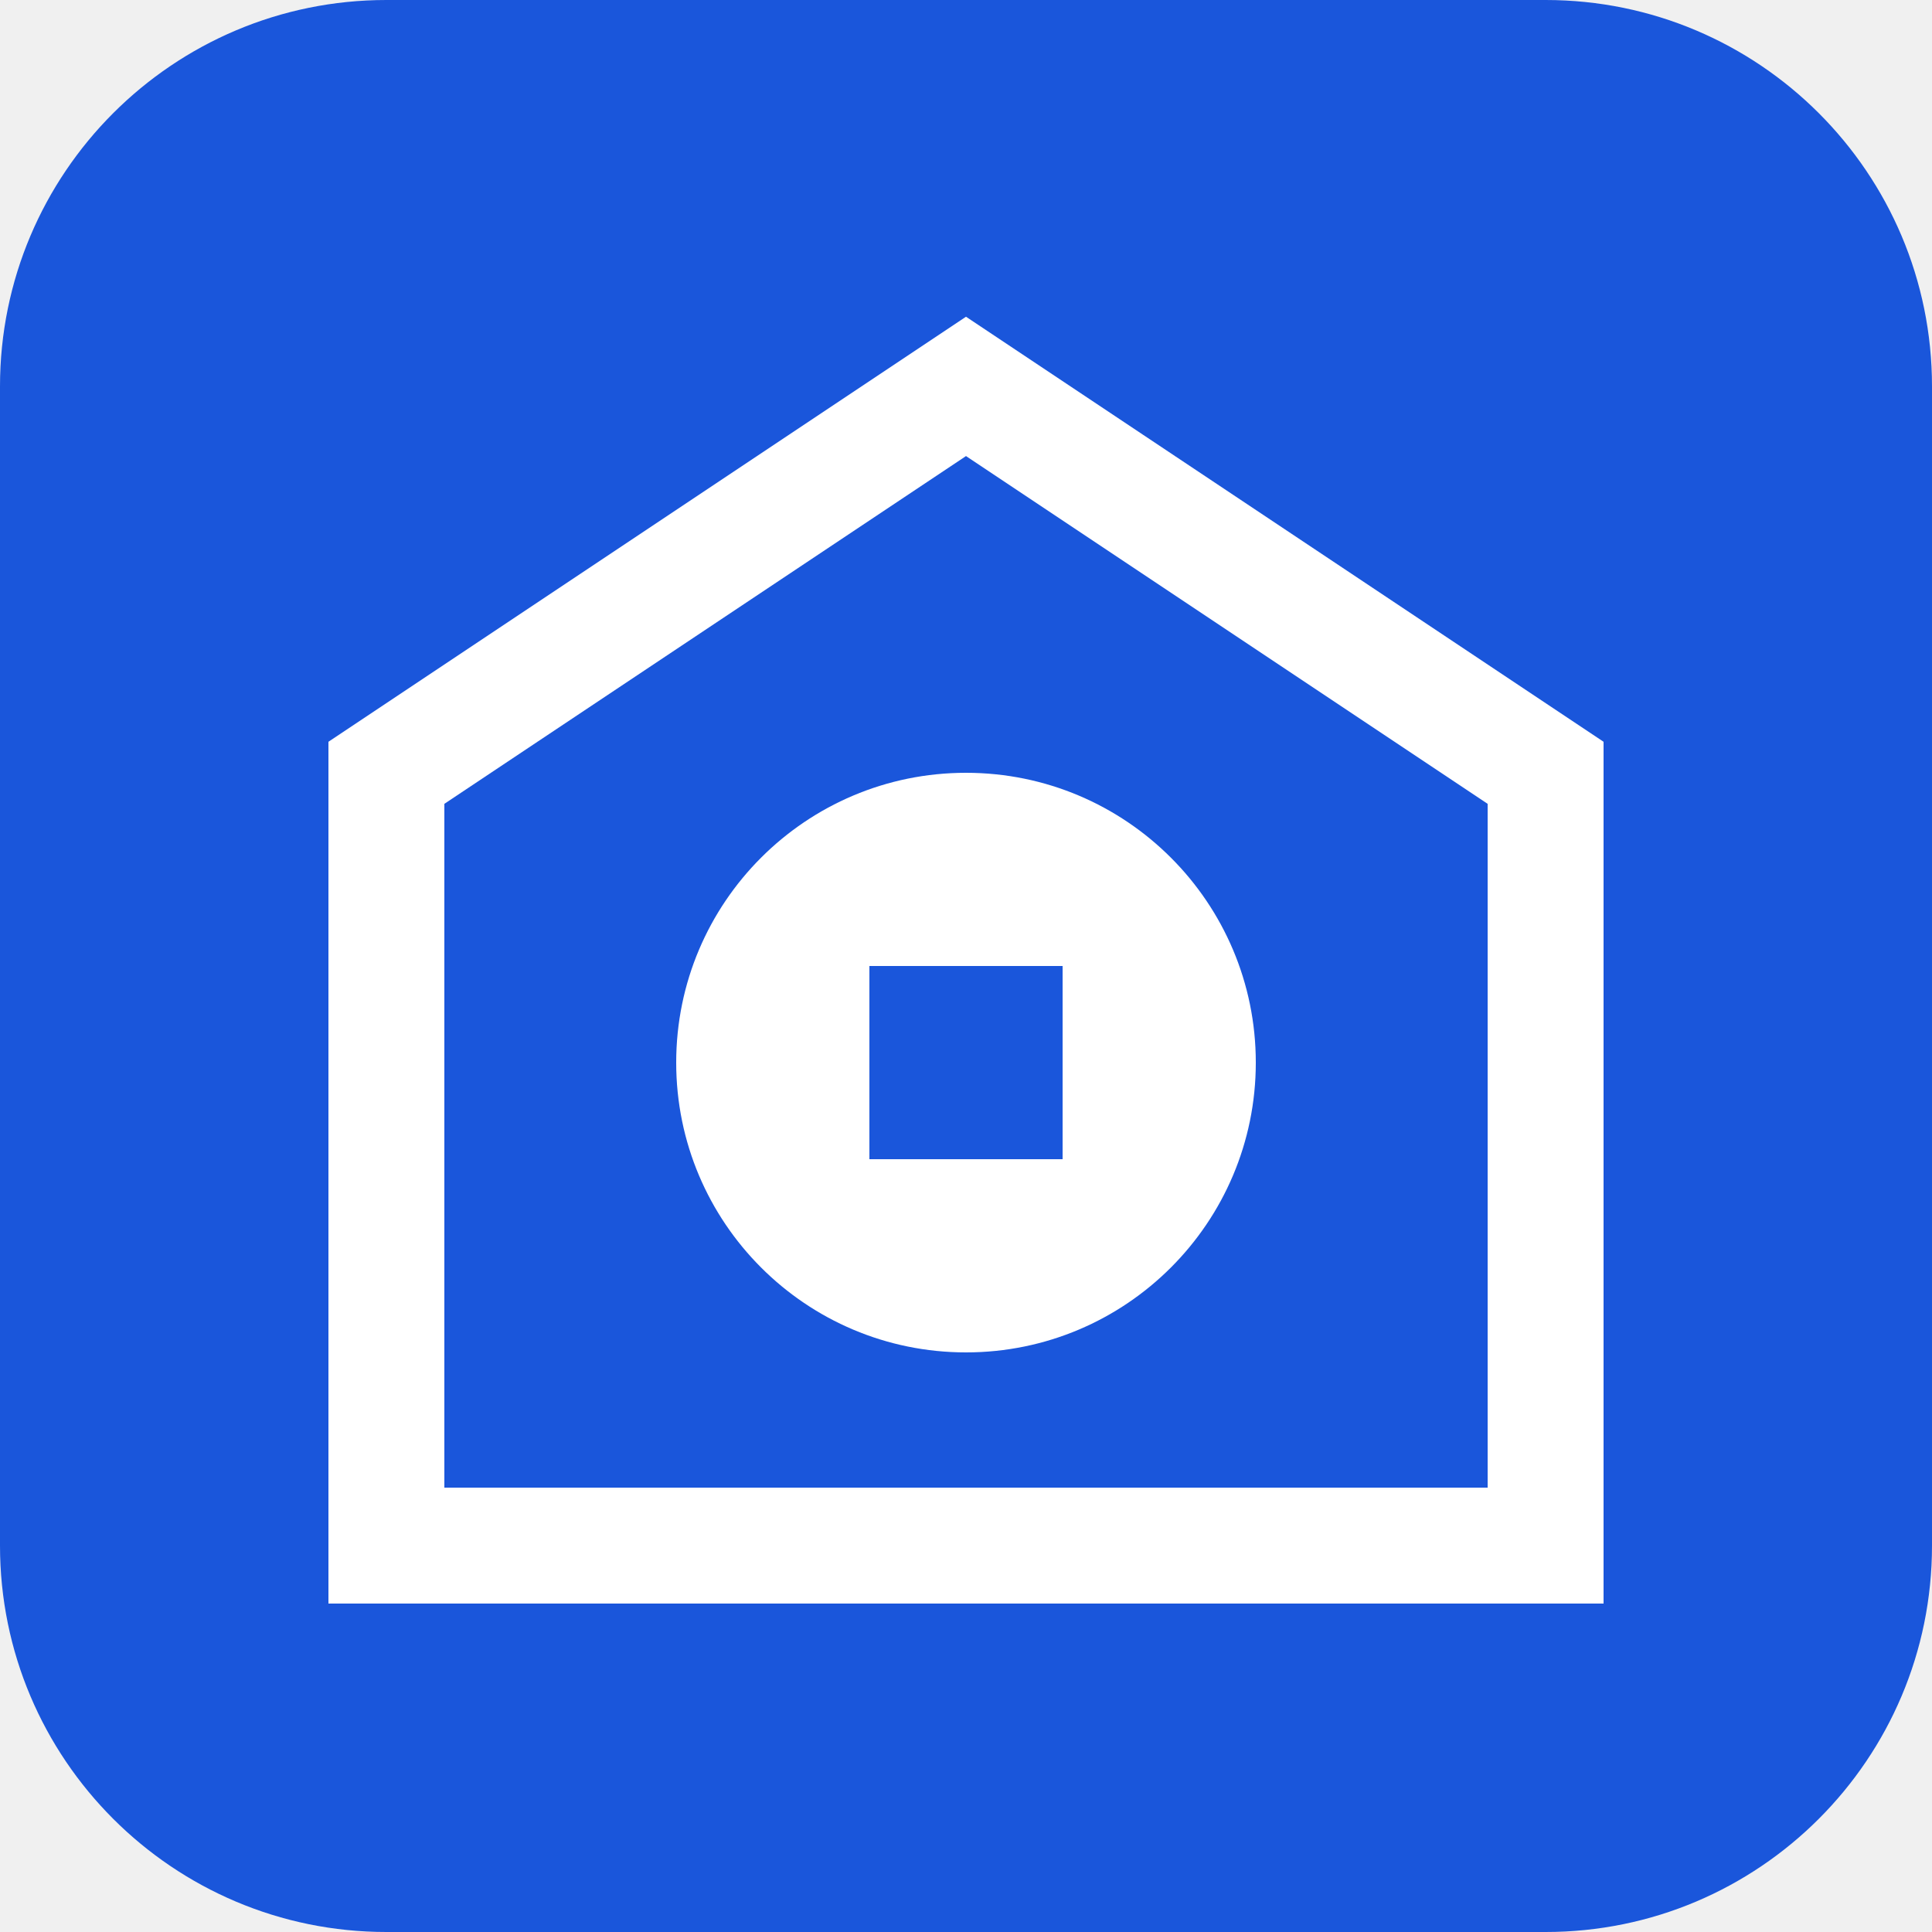
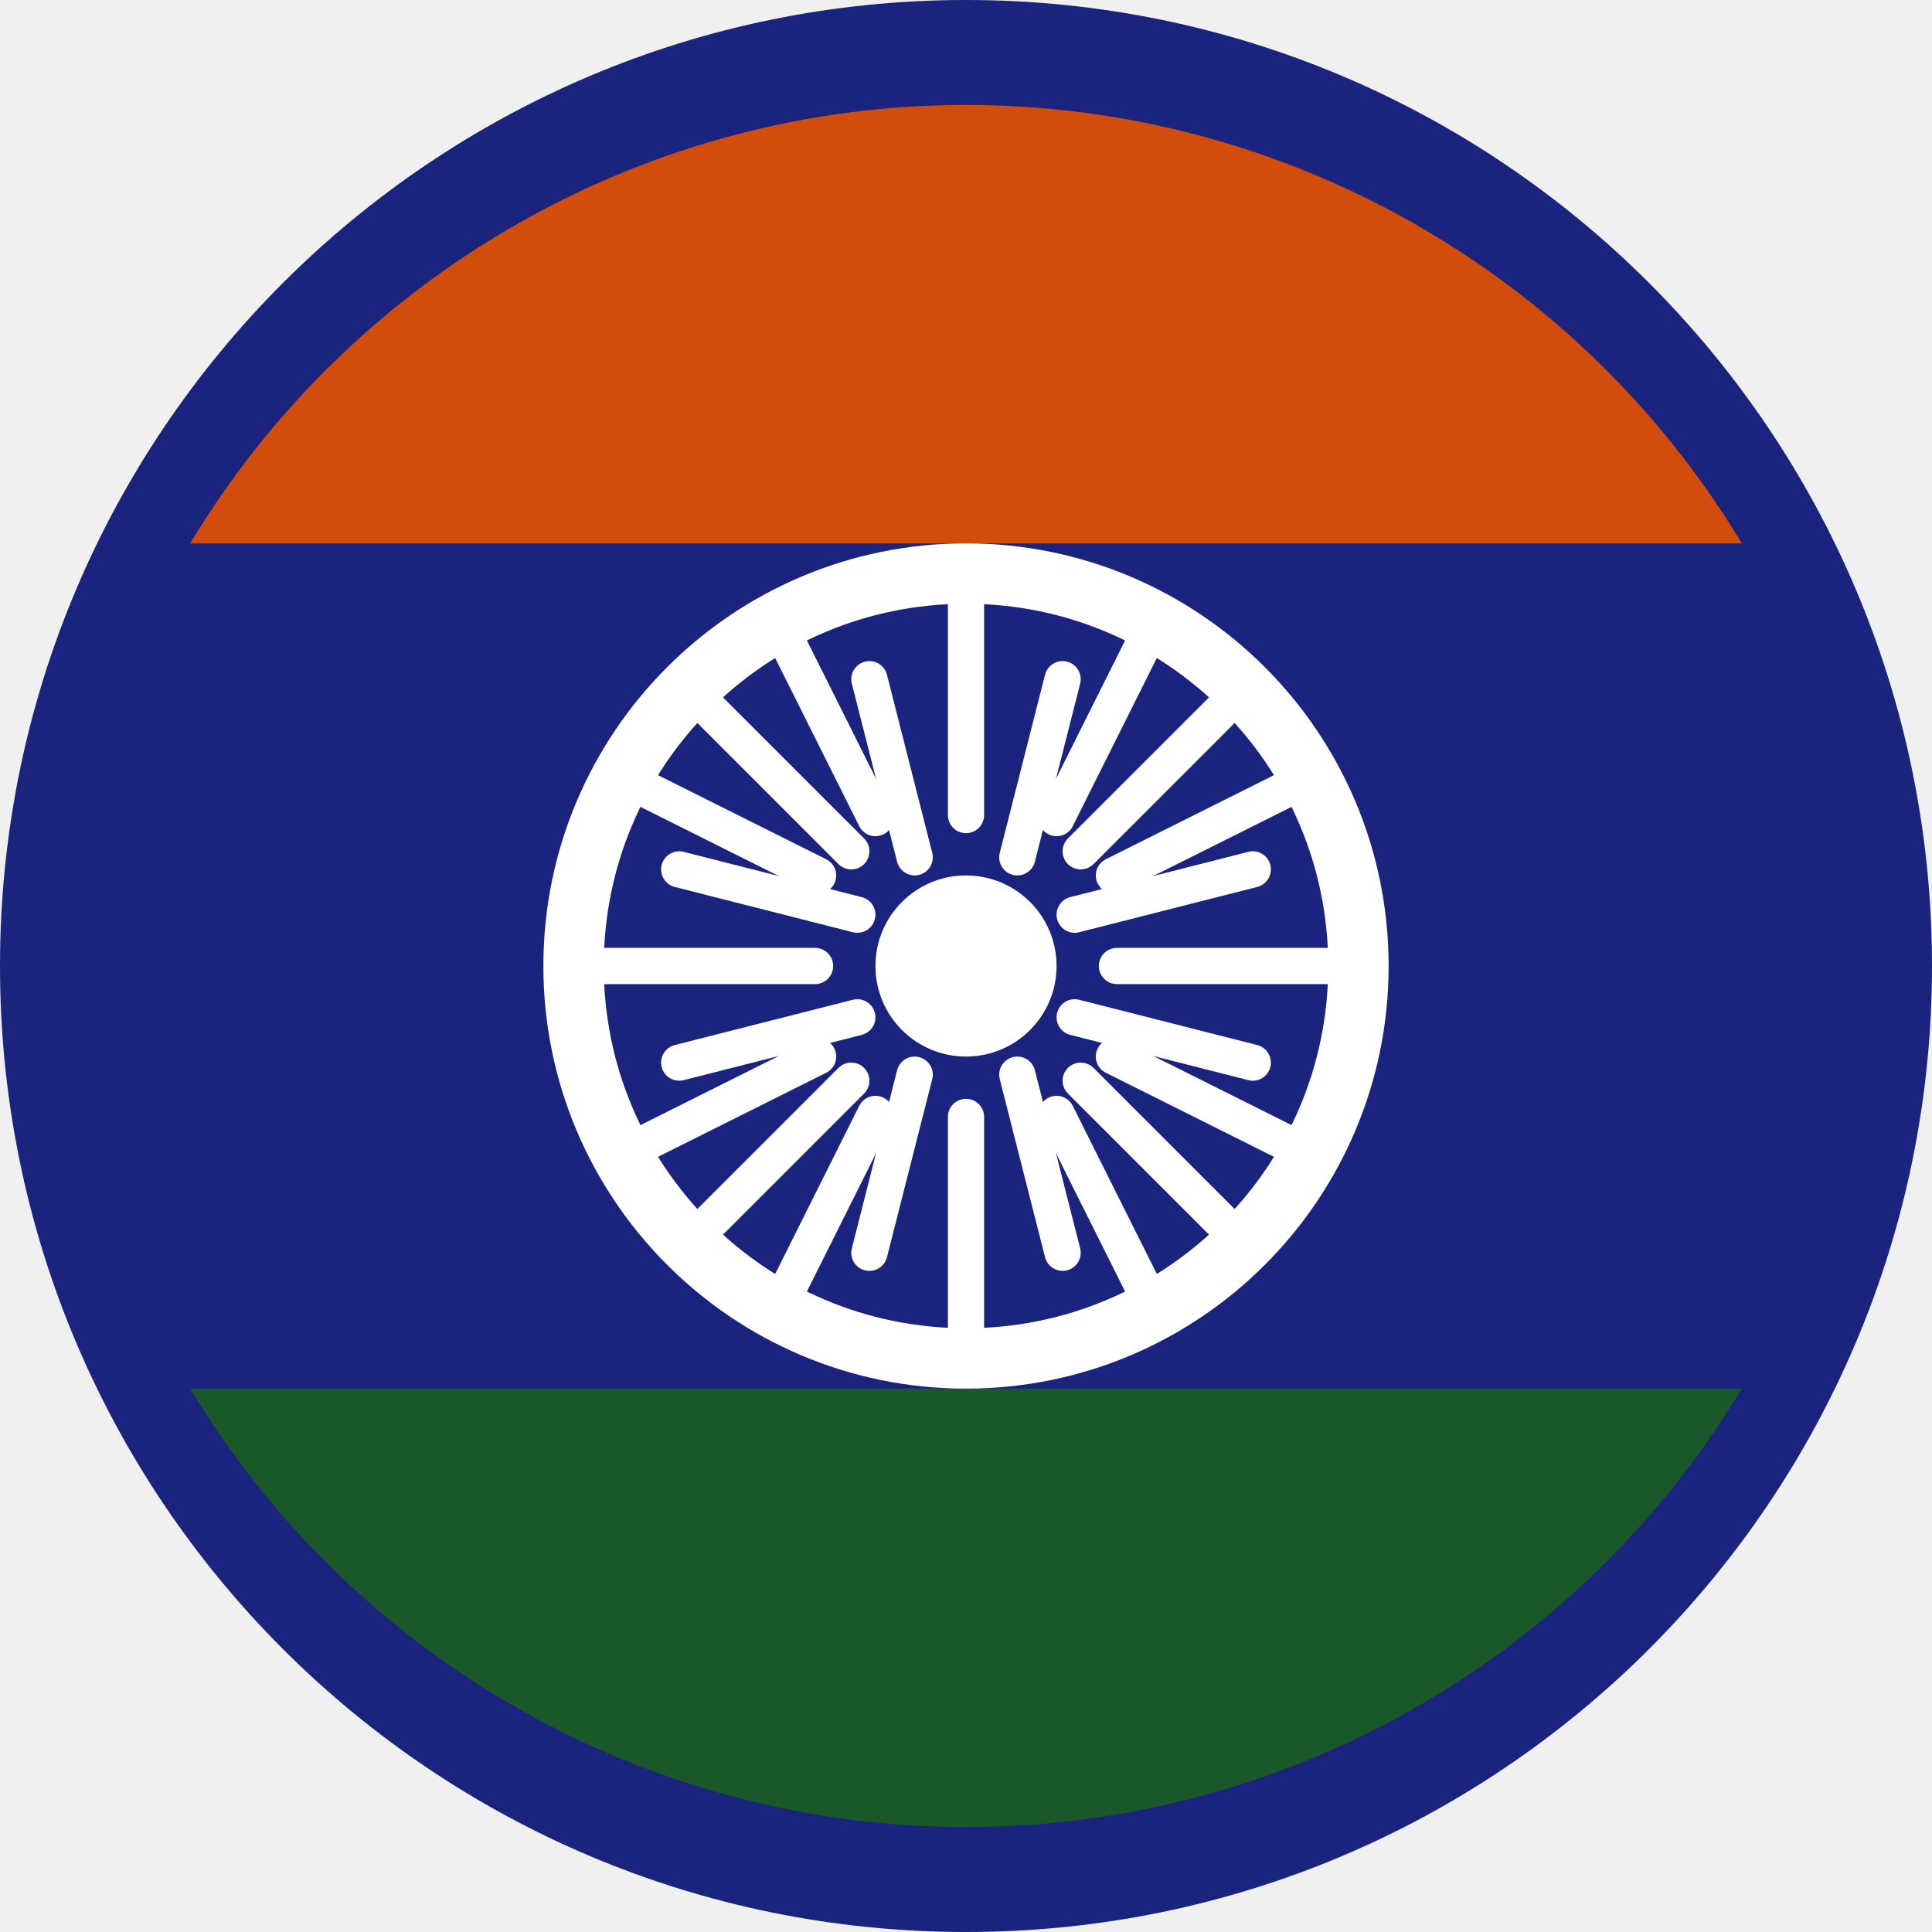
- <svg xmlns="http://www.w3.org/2000/svg" viewBox="0 0 100 100">
-   <rect width="100" height="100" rx="20" fill="#1a56db" />
-   <path d="M50 20 L80 40 L80 80 L20 80 L20 40 Z" fill="none" stroke="white" stroke-width="6" />
-   <circle cx="50" cy="55" r="15" fill="white" />
-   <rect x="45" y="50" width="10" height="10" fill="#1a56db" />
+ <svg xmlns="http://www.w3.org/2000/svg" viewBox="0 0 64 64">
+   <circle cx="32" cy="32" r="32" fill="#1a237e" />
+   <path d="M6.3 18A30 30 0 0 1 57.7 18" fill="#e65100" opacity="0.9" />
+   <path d="M6.3 46A30 30 0 0 0 57.7 46" fill="#1b5e20" opacity="0.9" />
+   <circle cx="32" cy="32" r="13" fill="none" stroke="#fff" stroke-width="2" />
+   <circle cx="32" cy="32" r="3" fill="#fff" />
+   <g stroke="#fff" stroke-width="1.2" stroke-linecap="round">
+     <line x1="32" y1="20" x2="32" y2="27" />
+     <line x1="32" y1="37" x2="32" y2="44" />
+     <line x1="20" y1="32" x2="27" y2="32" />
+     <line x1="37" y1="32" x2="44" y2="32" />
+     <line x1="23.5" y1="23.5" x2="28.2" y2="28.2" />
+     <line x1="35.8" y1="35.8" x2="40.5" y2="40.5" />
+     <line x1="40.5" y1="23.5" x2="35.8" y2="28.2" />
+     <line x1="28.2" y1="35.8" x2="23.5" y2="40.5" />
+     <line x1="26.1" y1="21.3" x2="29.0" y2="27.1" />
+     <line x1="35.0" y1="36.9" x2="37.9" y2="42.7" />
+     <line x1="42.7" y1="26.1" x2="36.9" y2="29.0" />
+     <line x1="27.1" y1="35.0" x2="21.3" y2="37.9" />
+     <line x1="21.3" y1="26.1" x2="27.1" y2="29.0" />
+     <line x1="36.9" y1="35.0" x2="42.7" y2="37.9" />
+     <line x1="37.9" y1="21.3" x2="35.0" y2="27.1" />
+     <line x1="29.0" y1="36.9" x2="26.1" y2="42.7" />
+     <line x1="22.5" y1="28.8" x2="28.4" y2="30.3" />
+     <line x1="35.6" y1="33.7" x2="41.5" y2="35.2" />
+     <line x1="35.2" y1="22.5" x2="33.7" y2="28.4" />
+     <line x1="30.3" y1="35.6" x2="28.8" y2="41.5" />
+     <line x1="41.5" y1="28.8" x2="35.6" y2="30.3" />
+     <line x1="28.4" y1="33.7" x2="22.5" y2="35.2" />
+     <line x1="28.8" y1="22.5" x2="30.3" y2="28.4" />
+     <line x1="33.7" y1="35.6" x2="35.2" y2="41.5" />
+   </g>
</svg>
